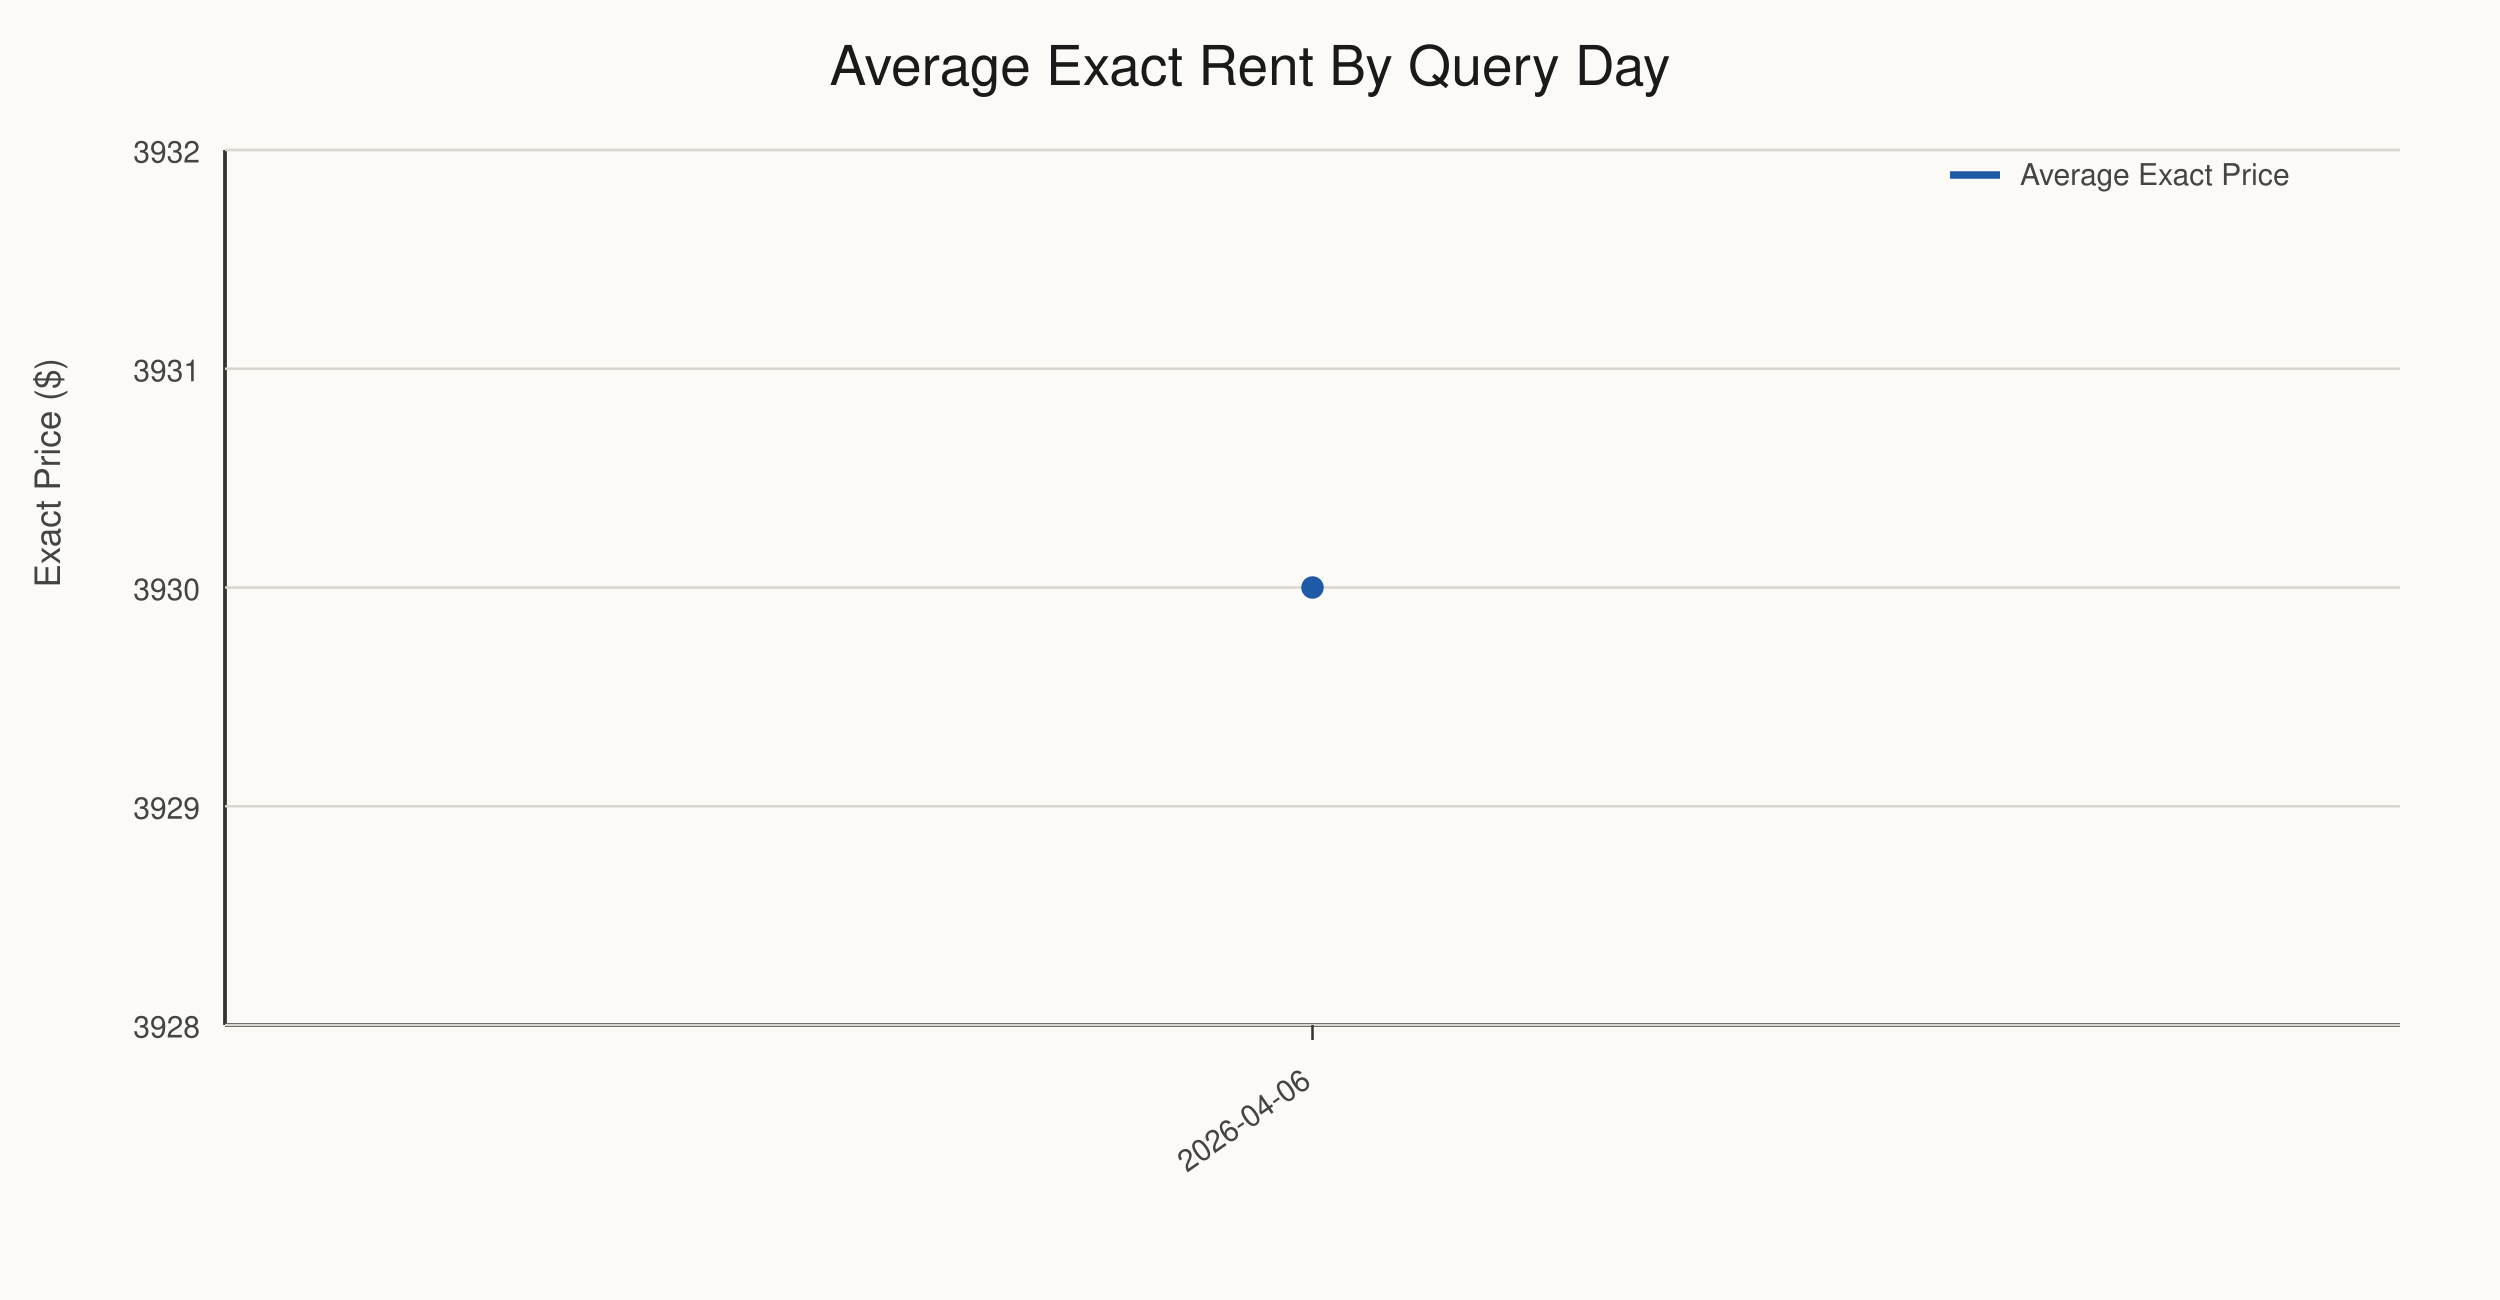
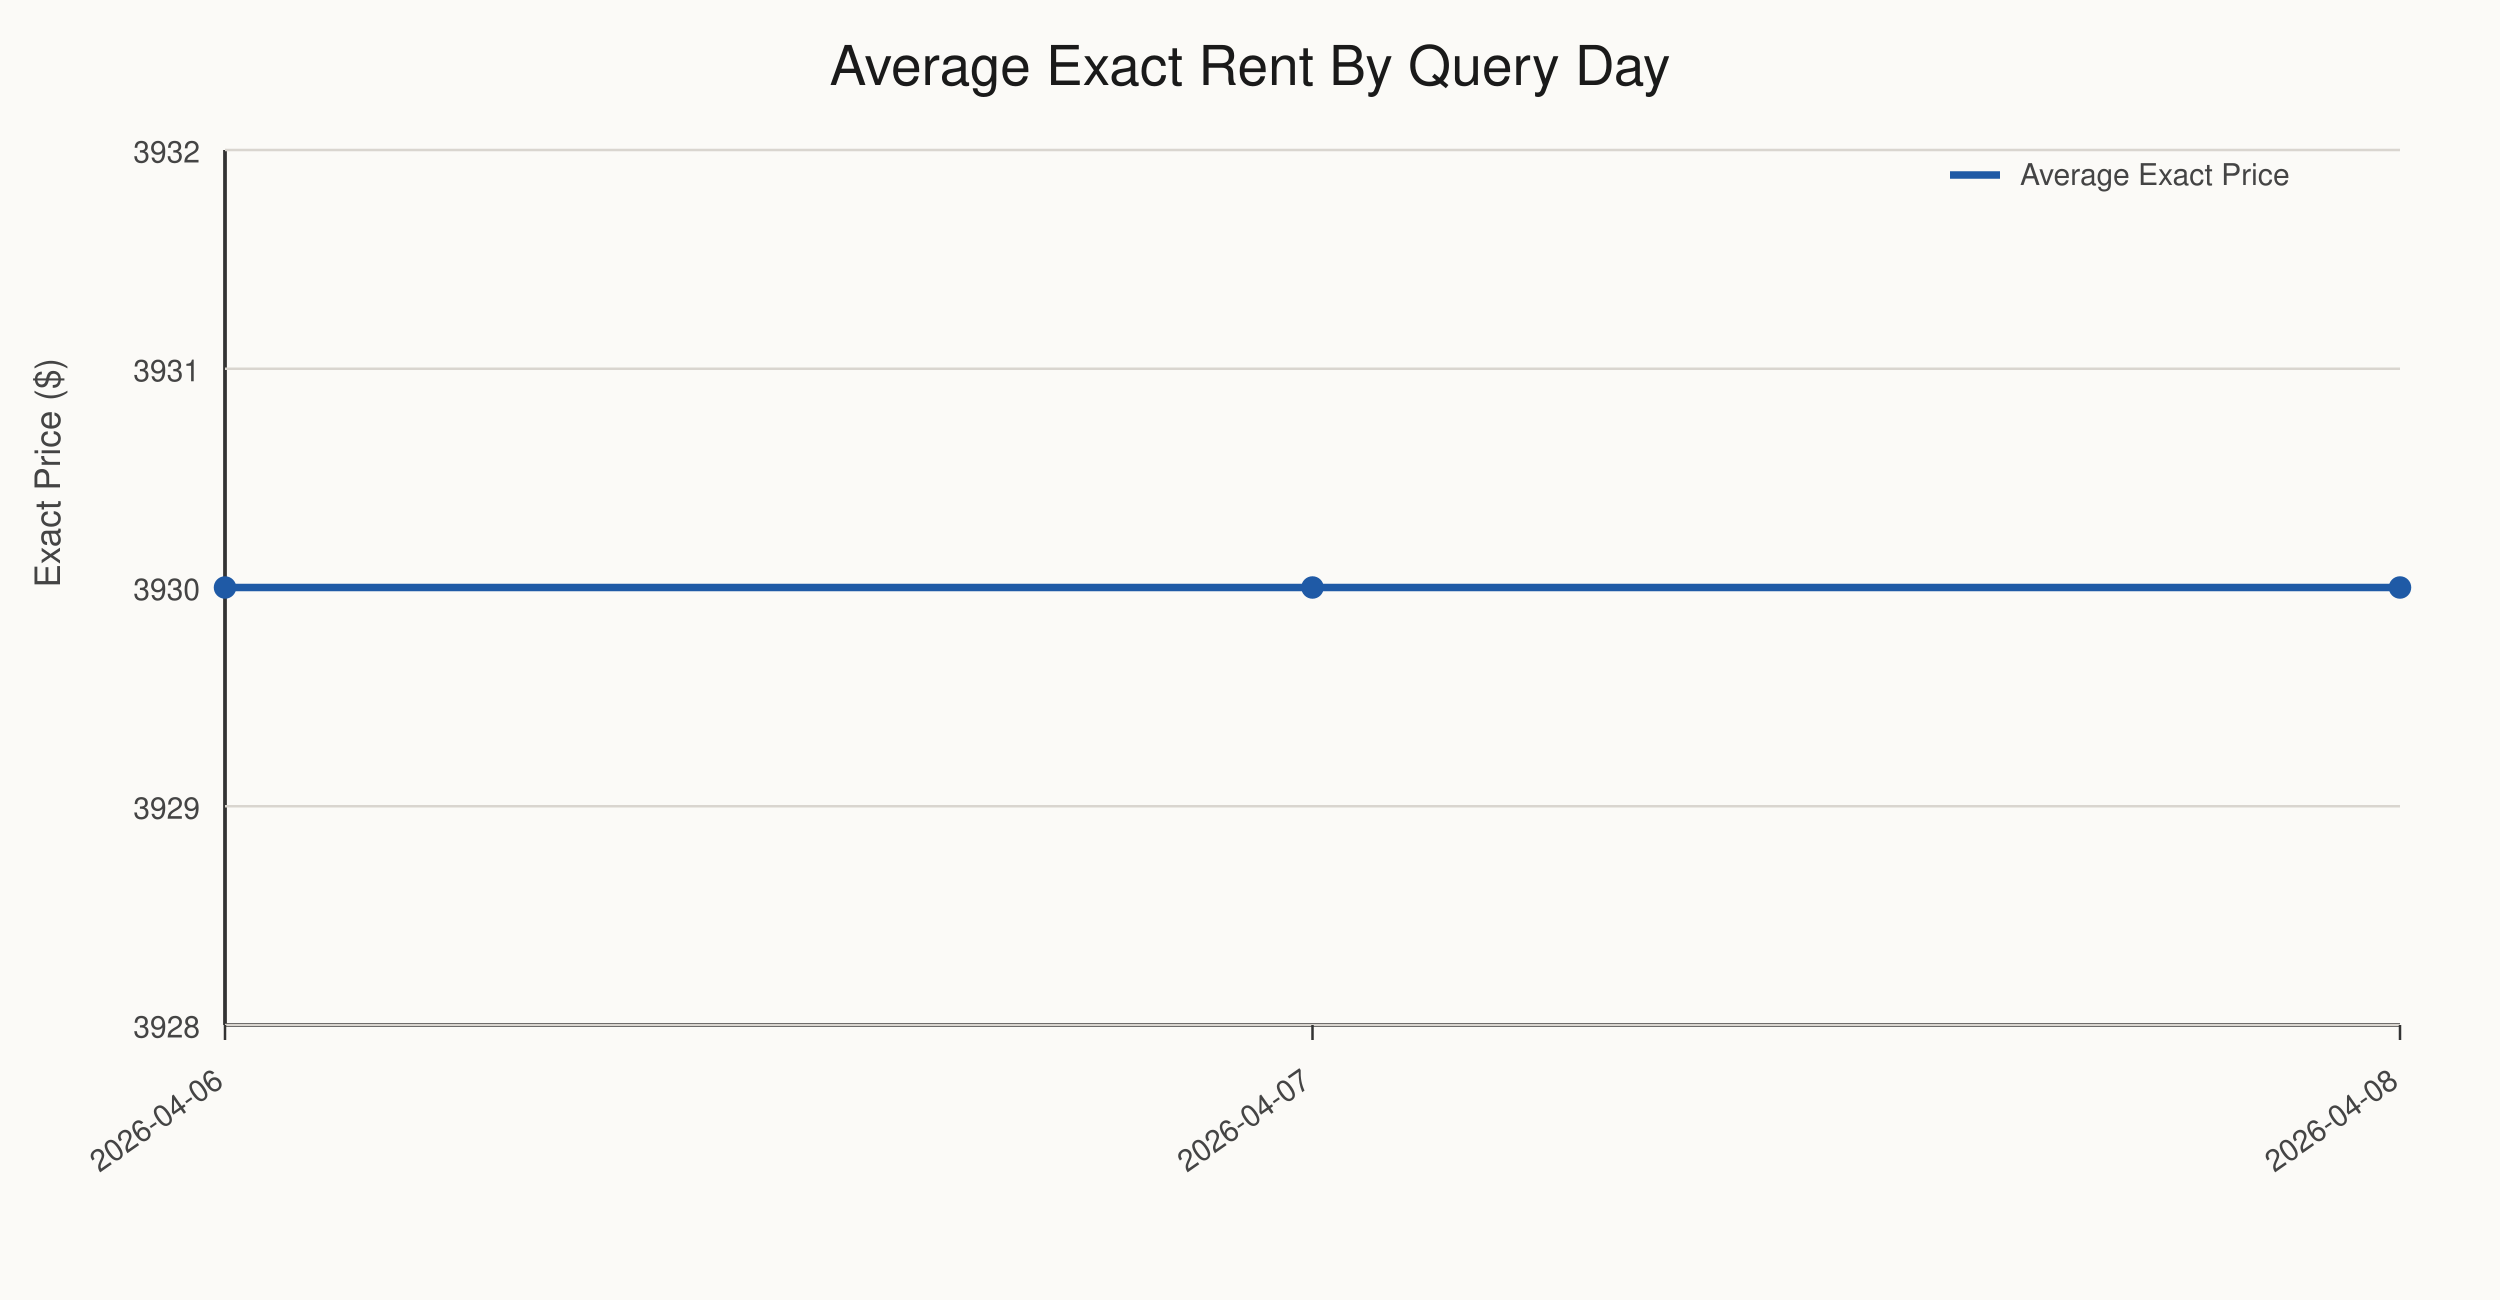
<svg xmlns="http://www.w3.org/2000/svg" width="1000" height="520" viewBox="0 0 1000 520">
  <rect width="100%" height="100%" fill="#fbfaf7" />
  <text x="500.0" y="34" text-anchor="middle" font-family="Helvetica, Arial, sans-serif" font-size="22" fill="#1a1a1a">Average Exact Rent By Query Day</text>
  <line x1="90" y1="410" x2="960" y2="410" stroke="#333" stroke-width="1.5" />
  <line x1="90" y1="60" x2="90" y2="410" stroke="#333" stroke-width="1.5" />
  <line x1="90" y1="410.00" x2="960" y2="410.00" stroke="#d9d5cf" stroke-width="1" />
  <text x="80" y="415.00" text-anchor="end" font-family="Helvetica, Arial, sans-serif" font-size="12" fill="#444">3928</text>
  <line x1="90" y1="322.50" x2="960" y2="322.50" stroke="#d9d5cf" stroke-width="1" />
  <text x="80" y="327.50" text-anchor="end" font-family="Helvetica, Arial, sans-serif" font-size="12" fill="#444">3929</text>
  <line x1="90" y1="235.00" x2="960" y2="235.00" stroke="#d9d5cf" stroke-width="1" />
  <text x="80" y="240.00" text-anchor="end" font-family="Helvetica, Arial, sans-serif" font-size="12" fill="#444">3930</text>
  <line x1="90" y1="147.50" x2="960" y2="147.50" stroke="#d9d5cf" stroke-width="1" />
  <text x="80" y="152.50" text-anchor="end" font-family="Helvetica, Arial, sans-serif" font-size="12" fill="#444">3931</text>
  <line x1="90" y1="60.00" x2="960" y2="60.00" stroke="#d9d5cf" stroke-width="1" />
  <text x="80" y="65.00" text-anchor="end" font-family="Helvetica, Arial, sans-serif" font-size="12" fill="#444">3932</text>
  <text x="24" y="235.0" transform="rotate(-90 24 235.0)" font-family="Helvetica, Arial, sans-serif" font-size="14" fill="#444">Exact Price ($)</text>
+   <line x1="90.00" y1="410" x2="90.00" y2="416" stroke="#333" stroke-width="1" />
+   <text x="90.00" y="434" text-anchor="end" transform="rotate(-35 90.00 434)" font-family="Helvetica, Arial, sans-serif" font-size="12" fill="#444">2026-04-06</text>
  <line x1="525.00" y1="410" x2="525.00" y2="416" stroke="#333" stroke-width="1" />
-   <text x="525.00" y="434" text-anchor="end" transform="rotate(-35 525.00 434)" font-family="Helvetica, Arial, sans-serif" font-size="12" fill="#444">2026-04-06</text>
-   <polyline fill="none" stroke="#1f5aa6" stroke-width="3" points="525.00,235.00" />
+   <text x="525.00" y="434" text-anchor="end" transform="rotate(-35 525.00 434)" font-family="Helvetica, Arial, sans-serif" font-size="12" fill="#444">2026-04-07</text>
+   <line x1="960.00" y1="410" x2="960.00" y2="416" stroke="#333" stroke-width="1" />
+   <text x="960.00" y="434" text-anchor="end" transform="rotate(-35 960.00 434)" font-family="Helvetica, Arial, sans-serif" font-size="12" fill="#444">2026-04-08</text>
+   <polyline fill="none" stroke="#1f5aa6" stroke-width="3" points="90.00,235.00 525.00,235.00 960.00,235.00" />
+   <circle cx="90.00" cy="235.00" r="4.5" fill="#1f5aa6" />
  <circle cx="525.00" cy="235.00" r="4.5" fill="#1f5aa6" />
+   <circle cx="960.00" cy="235.00" r="4.5" fill="#1f5aa6" />
  <line x1="780" y1="70" x2="800" y2="70" stroke="#1f5aa6" stroke-width="3" />
  <text x="808" y="74" font-family="Helvetica, Arial, sans-serif" font-size="12" fill="#444">Average Exact Price</text>
</svg>
